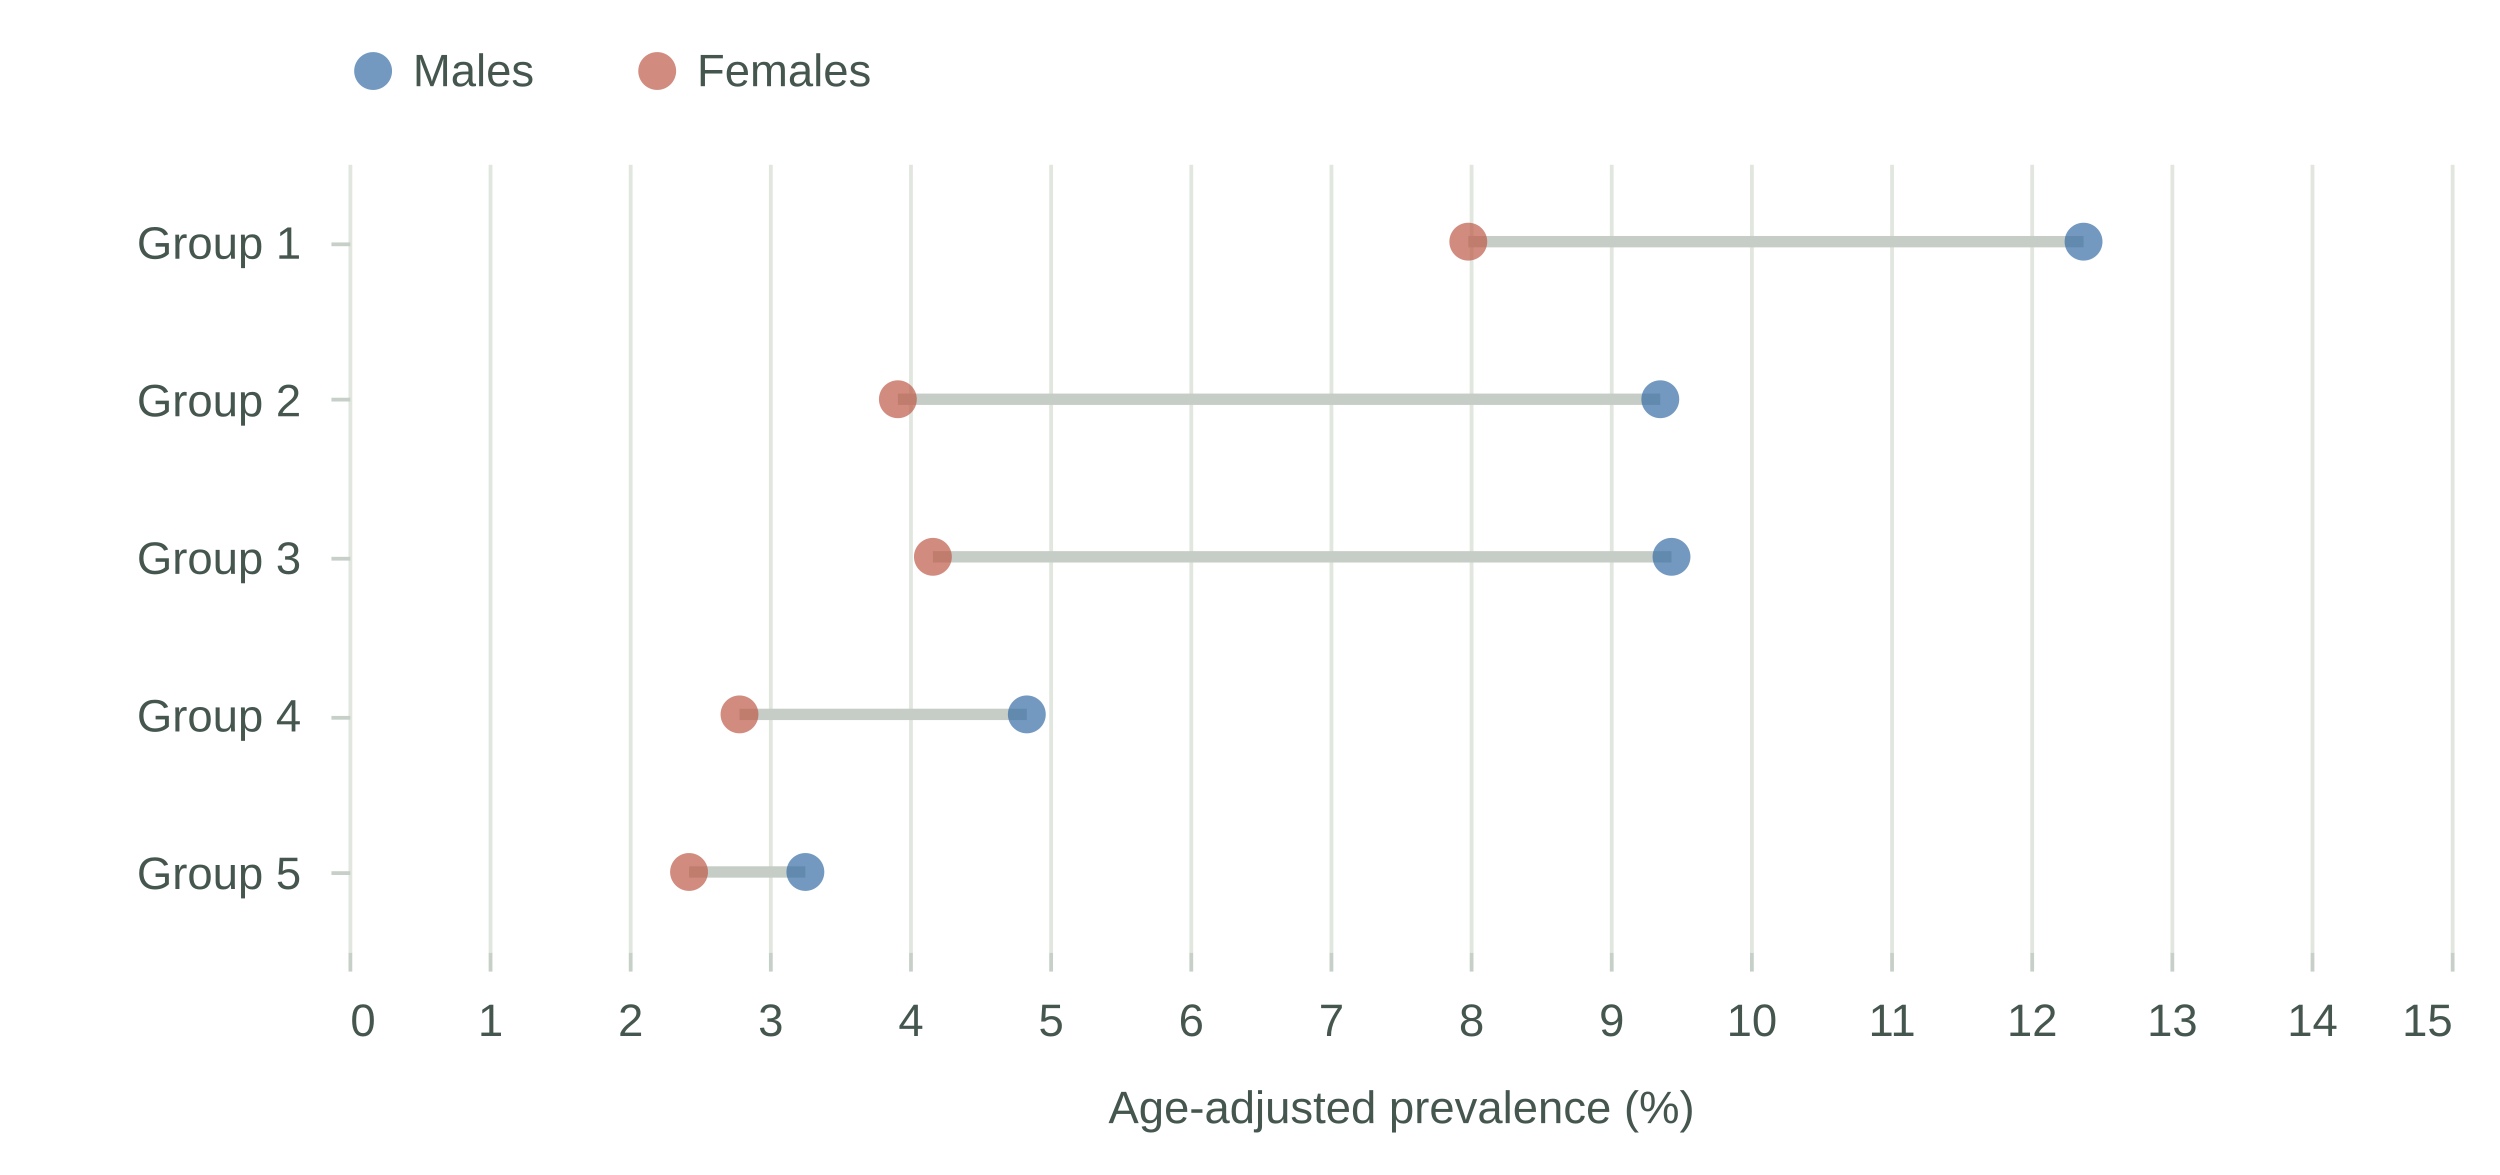
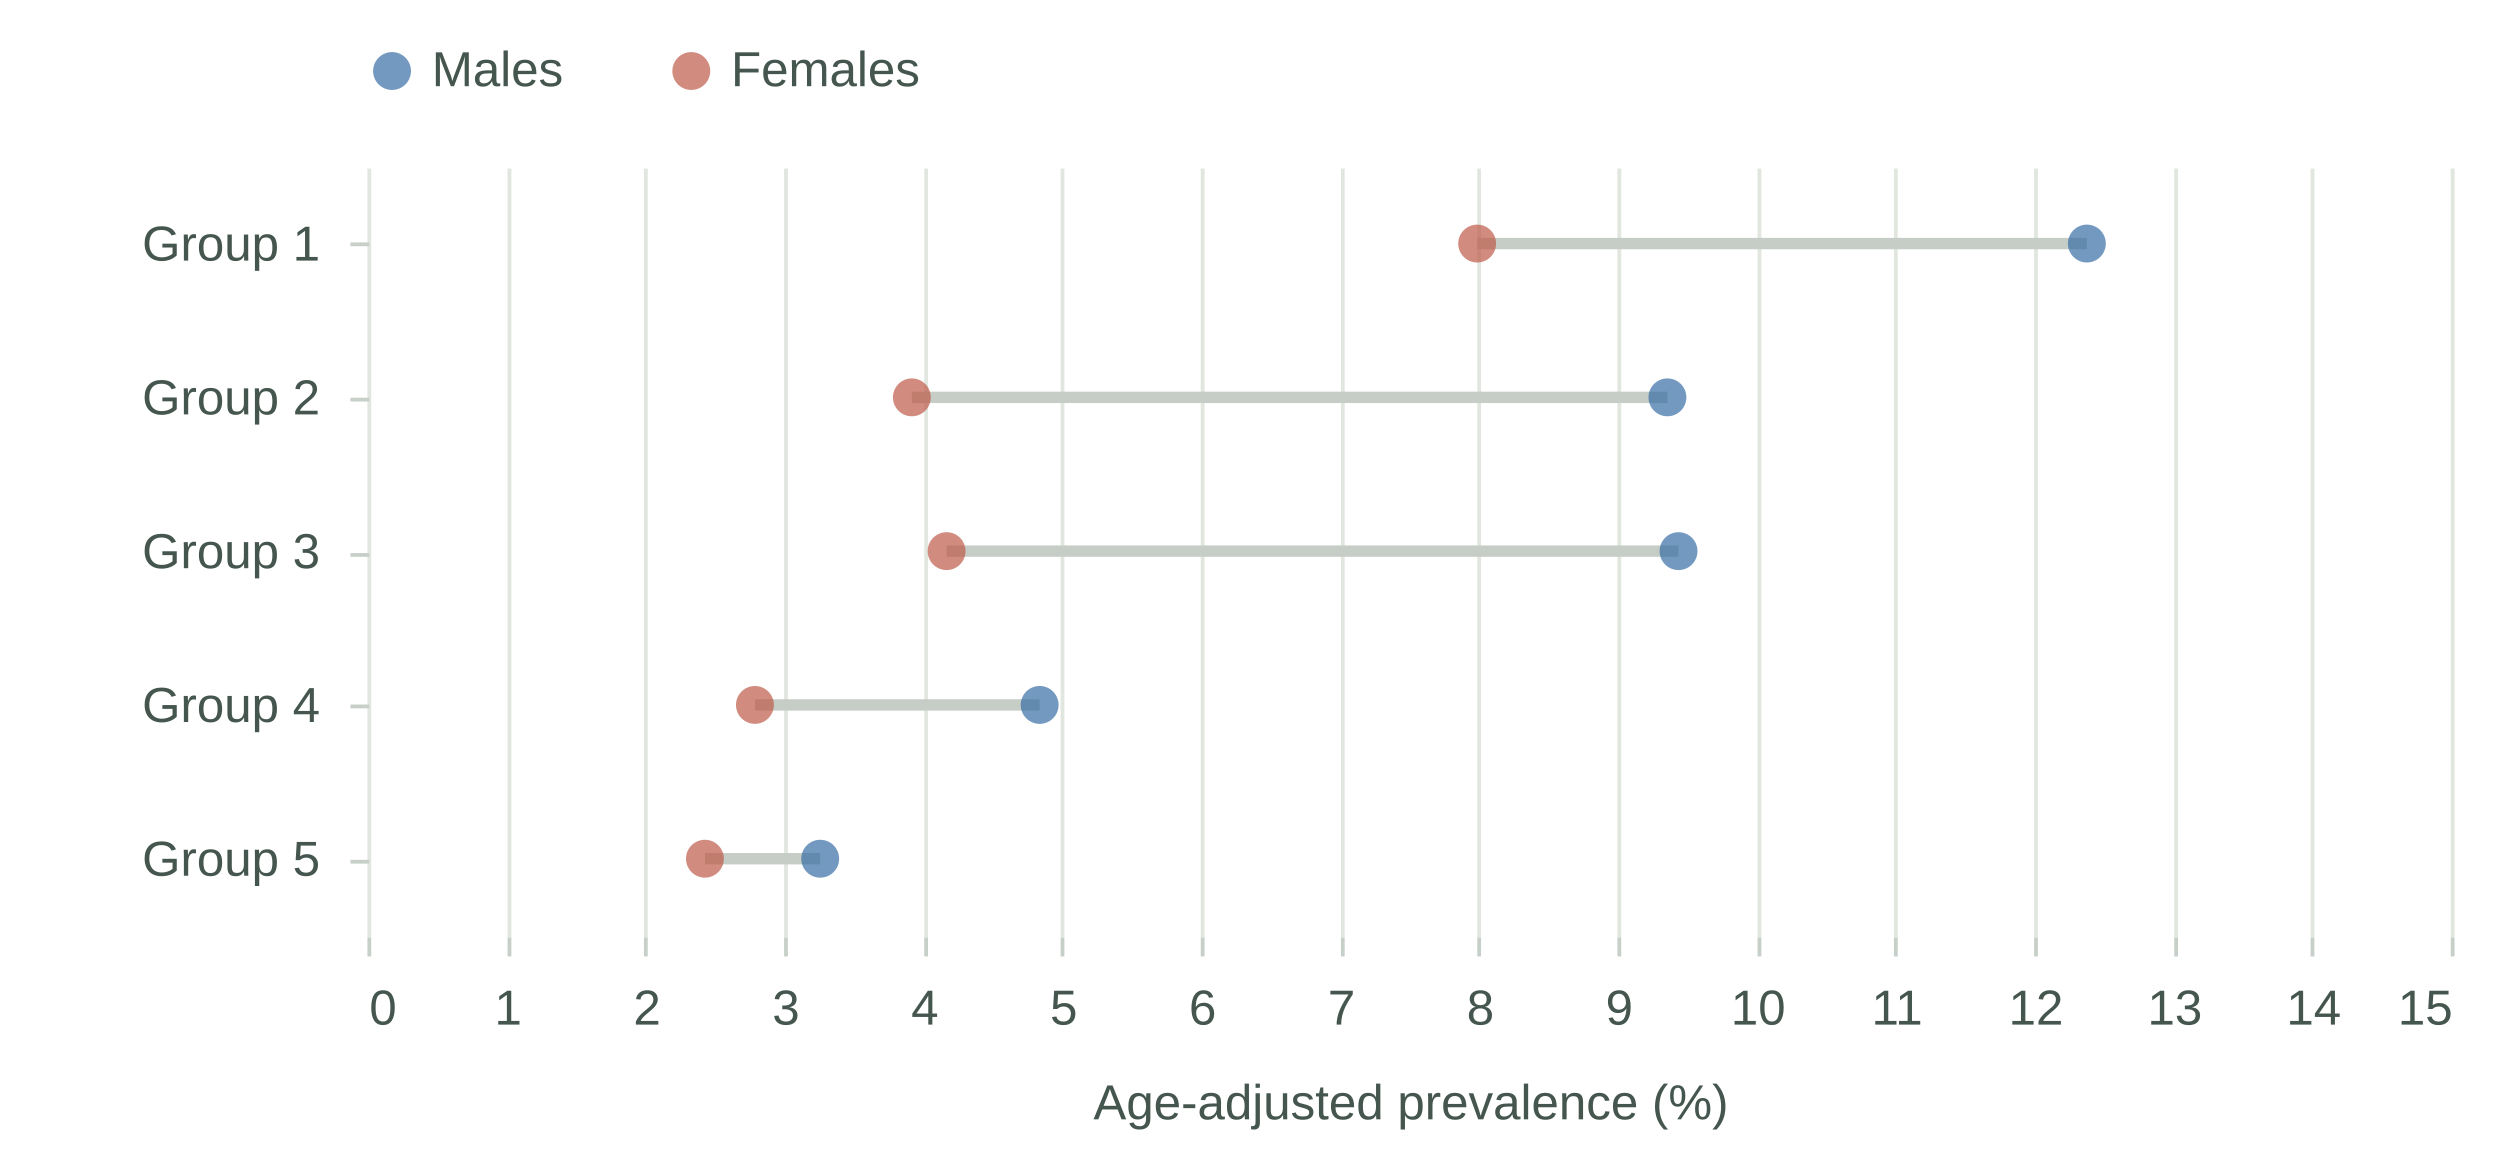
<svg xmlns="http://www.w3.org/2000/svg" version="1.1" class="marks" width="660" height="310" viewBox="0 0 660 310">
-   <g fill="none" stroke-miterlimit="10" transform="translate(92,43)">
+   <g fill="none" stroke-miterlimit="10" transform="translate(97,44)">
    <g class="mark-group role-frame root" role="graphics-object" aria-roledescription="group mark container">
      <g transform="translate(0,0)">
-         <path class="background" aria-hidden="true" d="M0,0h555v208h-555Z" />
+         <path class="background" aria-hidden="true" d="M0,0h550v203h-550Z" />
        <g>
          <g class="mark-group role-axis" aria-hidden="true">
-             <g transform="translate(0.5,208.5)">
+             <g transform="translate(0.5,203.5)">
              <path class="background" aria-hidden="true" d="M0,0h0v0h0Z" pointer-events="none" />
              <g>
                <g class="mark-rule role-axis-grid" pointer-events="none">
-                   <line transform="translate(0,0)" x2="0" y2="-208" stroke="#e1e6df" stroke-width="1" opacity="1" />
-                   <line transform="translate(37,0)" x2="0" y2="-208" stroke="#e1e6df" stroke-width="1" opacity="1" />
-                   <line transform="translate(74,0)" x2="0" y2="-208" stroke="#e1e6df" stroke-width="1" opacity="1" />
-                   <line transform="translate(111,0)" x2="0" y2="-208" stroke="#e1e6df" stroke-width="1" opacity="1" />
-                   <line transform="translate(148,0)" x2="0" y2="-208" stroke="#e1e6df" stroke-width="1" opacity="1" />
-                   <line transform="translate(185,0)" x2="0" y2="-208" stroke="#e1e6df" stroke-width="1" opacity="1" />
-                   <line transform="translate(222,0)" x2="0" y2="-208" stroke="#e1e6df" stroke-width="1" opacity="1" />
-                   <line transform="translate(259,0)" x2="0" y2="-208" stroke="#e1e6df" stroke-width="1" opacity="1" />
-                   <line transform="translate(296,0)" x2="0" y2="-208" stroke="#e1e6df" stroke-width="1" opacity="1" />
-                   <line transform="translate(333,0)" x2="0" y2="-208" stroke="#e1e6df" stroke-width="1" opacity="1" />
-                   <line transform="translate(370,0)" x2="0" y2="-208" stroke="#e1e6df" stroke-width="1" opacity="1" />
-                   <line transform="translate(407,0)" x2="0" y2="-208" stroke="#e1e6df" stroke-width="1" opacity="1" />
-                   <line transform="translate(444,0)" x2="0" y2="-208" stroke="#e1e6df" stroke-width="1" opacity="1" />
-                   <line transform="translate(481,0)" x2="0" y2="-208" stroke="#e1e6df" stroke-width="1" opacity="1" />
-                   <line transform="translate(518,0)" x2="0" y2="-208" stroke="#e1e6df" stroke-width="1" opacity="1" />
-                   <line transform="translate(555,0)" x2="0" y2="-208" stroke="#e1e6df" stroke-width="1" opacity="1" />
+                   <line transform="translate(0,0)" x2="0" y2="-203" stroke="#e1e6df" stroke-width="1" opacity="1" />
+                   <line transform="translate(37,0)" x2="0" y2="-203" stroke="#e1e6df" stroke-width="1" opacity="1" />
+                   <line transform="translate(73,0)" x2="0" y2="-203" stroke="#e1e6df" stroke-width="1" opacity="1" />
+                   <line transform="translate(110,0)" x2="0" y2="-203" stroke="#e1e6df" stroke-width="1" opacity="1" />
+                   <line transform="translate(147,0)" x2="0" y2="-203" stroke="#e1e6df" stroke-width="1" opacity="1" />
+                   <line transform="translate(183,0)" x2="0" y2="-203" stroke="#e1e6df" stroke-width="1" opacity="1" />
+                   <line transform="translate(220,0)" x2="0" y2="-203" stroke="#e1e6df" stroke-width="1" opacity="1" />
+                   <line transform="translate(257,0)" x2="0" y2="-203" stroke="#e1e6df" stroke-width="1" opacity="1" />
+                   <line transform="translate(293,0)" x2="0" y2="-203" stroke="#e1e6df" stroke-width="1" opacity="1" />
+                   <line transform="translate(330,0)" x2="0" y2="-203" stroke="#e1e6df" stroke-width="1" opacity="1" />
+                   <line transform="translate(367,0)" x2="0" y2="-203" stroke="#e1e6df" stroke-width="1" opacity="1" />
+                   <line transform="translate(403,0)" x2="0" y2="-203" stroke="#e1e6df" stroke-width="1" opacity="1" />
+                   <line transform="translate(440,0)" x2="0" y2="-203" stroke="#e1e6df" stroke-width="1" opacity="1" />
+                   <line transform="translate(477,0)" x2="0" y2="-203" stroke="#e1e6df" stroke-width="1" opacity="1" />
+                   <line transform="translate(513,0)" x2="0" y2="-203" stroke="#e1e6df" stroke-width="1" opacity="1" />
+                   <line transform="translate(550,0)" x2="0" y2="-203" stroke="#e1e6df" stroke-width="1" opacity="1" />
                </g>
              </g>
              <path class="foreground" aria-hidden="true" d="" pointer-events="none" display="none" />
            </g>
          </g>
          <g class="mark-group role-axis" role="graphics-symbol" aria-roledescription="axis" aria-label="X-axis titled 'Age-adjusted prevalence (%)' for a linear scale with values from 0 to 15">
-             <g transform="translate(0.5,208.5)">
+             <g transform="translate(0.5,203.5)">
              <path class="background" aria-hidden="true" d="M0,0h0v0h0Z" pointer-events="none" />
              <g>
                <g class="mark-rule role-axis-tick" pointer-events="none">
                  <line transform="translate(0,0)" x2="0" y2="5" stroke="#c7d0c8" stroke-width="1" opacity="1" />
                  <line transform="translate(37,0)" x2="0" y2="5" stroke="#c7d0c8" stroke-width="1" opacity="1" />
-                   <line transform="translate(74,0)" x2="0" y2="5" stroke="#c7d0c8" stroke-width="1" opacity="1" />
-                   <line transform="translate(111,0)" x2="0" y2="5" stroke="#c7d0c8" stroke-width="1" opacity="1" />
-                   <line transform="translate(148,0)" x2="0" y2="5" stroke="#c7d0c8" stroke-width="1" opacity="1" />
-                   <line transform="translate(185,0)" x2="0" y2="5" stroke="#c7d0c8" stroke-width="1" opacity="1" />
-                   <line transform="translate(222,0)" x2="0" y2="5" stroke="#c7d0c8" stroke-width="1" opacity="1" />
-                   <line transform="translate(259,0)" x2="0" y2="5" stroke="#c7d0c8" stroke-width="1" opacity="1" />
-                   <line transform="translate(296,0)" x2="0" y2="5" stroke="#c7d0c8" stroke-width="1" opacity="1" />
-                   <line transform="translate(333,0)" x2="0" y2="5" stroke="#c7d0c8" stroke-width="1" opacity="1" />
-                   <line transform="translate(370,0)" x2="0" y2="5" stroke="#c7d0c8" stroke-width="1" opacity="1" />
-                   <line transform="translate(407,0)" x2="0" y2="5" stroke="#c7d0c8" stroke-width="1" opacity="1" />
-                   <line transform="translate(444,0)" x2="0" y2="5" stroke="#c7d0c8" stroke-width="1" opacity="1" />
-                   <line transform="translate(481,0)" x2="0" y2="5" stroke="#c7d0c8" stroke-width="1" opacity="1" />
-                   <line transform="translate(518,0)" x2="0" y2="5" stroke="#c7d0c8" stroke-width="1" opacity="1" />
-                   <line transform="translate(555,0)" x2="0" y2="5" stroke="#c7d0c8" stroke-width="1" opacity="1" />
+                   <line transform="translate(73,0)" x2="0" y2="5" stroke="#c7d0c8" stroke-width="1" opacity="1" />
+                   <line transform="translate(110,0)" x2="0" y2="5" stroke="#c7d0c8" stroke-width="1" opacity="1" />
+                   <line transform="translate(147,0)" x2="0" y2="5" stroke="#c7d0c8" stroke-width="1" opacity="1" />
+                   <line transform="translate(183,0)" x2="0" y2="5" stroke="#c7d0c8" stroke-width="1" opacity="1" />
+                   <line transform="translate(220,0)" x2="0" y2="5" stroke="#c7d0c8" stroke-width="1" opacity="1" />
+                   <line transform="translate(257,0)" x2="0" y2="5" stroke="#c7d0c8" stroke-width="1" opacity="1" />
+                   <line transform="translate(293,0)" x2="0" y2="5" stroke="#c7d0c8" stroke-width="1" opacity="1" />
+                   <line transform="translate(330,0)" x2="0" y2="5" stroke="#c7d0c8" stroke-width="1" opacity="1" />
+                   <line transform="translate(367,0)" x2="0" y2="5" stroke="#c7d0c8" stroke-width="1" opacity="1" />
+                   <line transform="translate(403,0)" x2="0" y2="5" stroke="#c7d0c8" stroke-width="1" opacity="1" />
+                   <line transform="translate(440,0)" x2="0" y2="5" stroke="#c7d0c8" stroke-width="1" opacity="1" />
+                   <line transform="translate(477,0)" x2="0" y2="5" stroke="#c7d0c8" stroke-width="1" opacity="1" />
+                   <line transform="translate(513,0)" x2="0" y2="5" stroke="#c7d0c8" stroke-width="1" opacity="1" />
+                   <line transform="translate(550,0)" x2="0" y2="5" stroke="#c7d0c8" stroke-width="1" opacity="1" />
                </g>
                <g class="mark-text role-axis-label" pointer-events="none">
-                   <text text-anchor="start" transform="translate(0,22)" font-family="Arial" font-size="12px" fill="#45564e" opacity="1">0</text>
-                   <text text-anchor="middle" transform="translate(37,22)" font-family="Arial" font-size="12px" fill="#45564e" opacity="1">1</text>
-                   <text text-anchor="middle" transform="translate(74,22)" font-family="Arial" font-size="12px" fill="#45564e" opacity="1">2</text>
-                   <text text-anchor="middle" transform="translate(111,22)" font-family="Arial" font-size="12px" fill="#45564e" opacity="1">3</text>
-                   <text text-anchor="middle" transform="translate(148,22)" font-family="Arial" font-size="12px" fill="#45564e" opacity="1">4</text>
-                   <text text-anchor="middle" transform="translate(185,22)" font-family="Arial" font-size="12px" fill="#45564e" opacity="1">5</text>
-                   <text text-anchor="middle" transform="translate(222,22)" font-family="Arial" font-size="12px" fill="#45564e" opacity="1">6</text>
-                   <text text-anchor="middle" transform="translate(259,22)" font-family="Arial" font-size="12px" fill="#45564e" opacity="1">7</text>
-                   <text text-anchor="middle" transform="translate(296,22)" font-family="Arial" font-size="12px" fill="#45564e" opacity="1">8</text>
-                   <text text-anchor="middle" transform="translate(333,22)" font-family="Arial" font-size="12px" fill="#45564e" opacity="1">9</text>
-                   <text text-anchor="middle" transform="translate(370,22)" font-family="Arial" font-size="12px" fill="#45564e" opacity="1">10</text>
-                   <text text-anchor="middle" transform="translate(407,22)" font-family="Arial" font-size="12px" fill="#45564e" opacity="1">11</text>
-                   <text text-anchor="middle" transform="translate(444,22)" font-family="Arial" font-size="12px" fill="#45564e" opacity="1">12</text>
-                   <text text-anchor="middle" transform="translate(481,22)" font-family="Arial" font-size="12px" fill="#45564e" opacity="1">13</text>
-                   <text text-anchor="middle" transform="translate(518,22)" font-family="Arial" font-size="12px" fill="#45564e" opacity="1">14</text>
-                   <text text-anchor="end" transform="translate(555,22)" font-family="Arial" font-size="12px" fill="#45564e" opacity="1">15</text>
+                   <text text-anchor="start" transform="translate(0,23)" font-family="Arial" font-size="13px" fill="#45564e" opacity="1">0</text>
+                   <text text-anchor="middle" transform="translate(36.66667,23)" font-family="Arial" font-size="13px" fill="#45564e" opacity="1">1</text>
+                   <text text-anchor="middle" transform="translate(73.33333,23)" font-family="Arial" font-size="13px" fill="#45564e" opacity="1">2</text>
+                   <text text-anchor="middle" transform="translate(110,23)" font-family="Arial" font-size="13px" fill="#45564e" opacity="1">3</text>
+                   <text text-anchor="middle" transform="translate(146.6667,23)" font-family="Arial" font-size="13px" fill="#45564e" opacity="1">4</text>
+                   <text text-anchor="middle" transform="translate(183.3333,23)" font-family="Arial" font-size="13px" fill="#45564e" opacity="1">5</text>
+                   <text text-anchor="middle" transform="translate(220,23)" font-family="Arial" font-size="13px" fill="#45564e" opacity="1">6</text>
+                   <text text-anchor="middle" transform="translate(256.6667,23)" font-family="Arial" font-size="13px" fill="#45564e" opacity="1">7</text>
+                   <text text-anchor="middle" transform="translate(293.3333,23)" font-family="Arial" font-size="13px" fill="#45564e" opacity="1">8</text>
+                   <text text-anchor="middle" transform="translate(330,23)" font-family="Arial" font-size="13px" fill="#45564e" opacity="1">9</text>
+                   <text text-anchor="middle" transform="translate(366.6667,23)" font-family="Arial" font-size="13px" fill="#45564e" opacity="1">10</text>
+                   <text text-anchor="middle" transform="translate(403.3333,23)" font-family="Arial" font-size="13px" fill="#45564e" opacity="1">11</text>
+                   <text text-anchor="middle" transform="translate(440,23)" font-family="Arial" font-size="13px" fill="#45564e" opacity="1">12</text>
+                   <text text-anchor="middle" transform="translate(476.6667,23)" font-family="Arial" font-size="13px" fill="#45564e" opacity="1">13</text>
+                   <text text-anchor="middle" transform="translate(513.3333,23)" font-family="Arial" font-size="13px" fill="#45564e" opacity="1">14</text>
+                   <text text-anchor="end" transform="translate(550,23)" font-family="Arial" font-size="13px" fill="#45564e" opacity="1">15</text>
                </g>
                <g class="mark-text role-axis-title" pointer-events="none">
-                   <text text-anchor="middle" transform="translate(277.5,45)" font-family="Arial" font-size="12px" font-weight="normal" fill="#45564e" opacity="1">Age-adjusted prevalence (%)</text>
+                   <text text-anchor="middle" transform="translate(275,48)" font-family="Arial" font-size="13px" font-weight="normal" fill="#45564e" opacity="1">Age-adjusted prevalence (%)</text>
                </g>
              </g>
              <path class="foreground" aria-hidden="true" d="" pointer-events="none" display="none" />
            </g>
          </g>
          <g class="mark-group role-axis" role="graphics-symbol" aria-roledescription="axis" aria-label="Y-axis for a discrete scale with 5 values: Group 1, Group 2, Group 3, Group 4, Group 5">
            <g transform="translate(0.5,0.5)">
              <path class="background" aria-hidden="true" d="M0,0h0v0h0Z" pointer-events="none" />
              <g>
                <g class="mark-rule role-axis-tick" pointer-events="none">
-                   <line transform="translate(0,21)" x2="-5" y2="0" stroke="#c7d0c8" stroke-width="1" opacity="1" />
-                   <line transform="translate(0,62)" x2="-5" y2="0" stroke="#c7d0c8" stroke-width="1" opacity="1" />
-                   <line transform="translate(0,104)" x2="-5" y2="0" stroke="#c7d0c8" stroke-width="1" opacity="1" />
-                   <line transform="translate(0,146)" x2="-5" y2="0" stroke="#c7d0c8" stroke-width="1" opacity="1" />
-                   <line transform="translate(0,187)" x2="-5" y2="0" stroke="#c7d0c8" stroke-width="1" opacity="1" />
+                   <line transform="translate(0,20)" x2="-5" y2="0" stroke="#c7d0c8" stroke-width="1" opacity="1" />
+                   <line transform="translate(0,61)" x2="-5" y2="0" stroke="#c7d0c8" stroke-width="1" opacity="1" />
+                   <line transform="translate(0,102)" x2="-5" y2="0" stroke="#c7d0c8" stroke-width="1" opacity="1" />
+                   <line transform="translate(0,142)" x2="-5" y2="0" stroke="#c7d0c8" stroke-width="1" opacity="1" />
+                   <line transform="translate(0,183)" x2="-5" y2="0" stroke="#c7d0c8" stroke-width="1" opacity="1" />
                </g>
                <g class="mark-text role-axis-label" pointer-events="none">
-                   <text text-anchor="end" transform="translate(-13,24.8)" font-family="Arial" font-size="12px" fill="#45564e" opacity="1">Group 1</text>
-                   <text text-anchor="end" transform="translate(-13,66.4)" font-family="Arial" font-size="12px" fill="#45564e" opacity="1">Group 2</text>
-                   <text text-anchor="end" transform="translate(-13,108)" font-family="Arial" font-size="12px" fill="#45564e" opacity="1">Group 3</text>
-                   <text text-anchor="end" transform="translate(-13,149.6)" font-family="Arial" font-size="12px" fill="#45564e" opacity="1">Group 4</text>
-                   <text text-anchor="end" transform="translate(-13,191.2)" font-family="Arial" font-size="12px" fill="#45564e" opacity="1">Group 5</text>
+                   <text text-anchor="end" transform="translate(-13,24.3)" font-family="Arial" font-size="13px" fill="#45564e" opacity="1">Group 1</text>
+                   <text text-anchor="end" transform="translate(-13,64.9)" font-family="Arial" font-size="13px" fill="#45564e" opacity="1">Group 2</text>
+                   <text text-anchor="end" transform="translate(-13,105.5)" font-family="Arial" font-size="13px" fill="#45564e" opacity="1">Group 3</text>
+                   <text text-anchor="end" transform="translate(-13,146.1)" font-family="Arial" font-size="13px" fill="#45564e" opacity="1">Group 4</text>
+                   <text text-anchor="end" transform="translate(-13,186.7)" font-family="Arial" font-size="13px" fill="#45564e" opacity="1">Group 5</text>
                </g>
              </g>
              <path class="foreground" aria-hidden="true" d="" pointer-events="none" display="none" />
            </g>
          </g>
          <g class="mark-group role-scope layer_0_pathgroup" role="graphics-object" aria-roledescription="group mark container">
            <g transform="translate(0,0)">
-               <path class="background" aria-hidden="true" d="M0,0h555v208h-555Z" />
-               <g>
-                 <g class="mark-line role-mark layer_0_marks" role="graphics-object" aria-roledescription="line mark container">
-                   <path aria-label="Age-adjusted prevalence (%): 12.38; short_group: Group 1; prevalence_pct: 12.38; group: Group 1 (most disadvantaged)" role="graphics-symbol" aria-roledescription="line mark" d="M458.06,20.8L295.63,20.8" stroke="#c6cdc6" stroke-width="3" />
-                 </g>
-               </g>
-               <path class="foreground" aria-hidden="true" d="" display="none" />
-             </g>
-             <g transform="translate(0,0)">
-               <path class="background" aria-hidden="true" d="M0,0h555v208h-555Z" />
-               <g>
-                 <g class="mark-line role-mark layer_0_marks" role="graphics-object" aria-roledescription="line mark container">
-                   <path aria-label="Age-adjusted prevalence (%): 3.92; short_group: Group 2; prevalence_pct: 3.92; group: Group 2" role="graphics-symbol" aria-roledescription="line mark" d="M145.04,62.4L346.32,62.4" stroke="#c6cdc6" stroke-width="3" />
-                 </g>
-               </g>
-               <path class="foreground" aria-hidden="true" d="" display="none" />
-             </g>
-             <g transform="translate(0,0)">
-               <path class="background" aria-hidden="true" d="M0,0h555v208h-555Z" />
-               <g>
-                 <g class="mark-line role-mark layer_0_marks" role="graphics-object" aria-roledescription="line mark container">
-                   <path aria-label="Age-adjusted prevalence (%): 4.17; short_group: Group 3; prevalence_pct: 4.17; group: Group 3" role="graphics-symbol" aria-roledescription="line mark" d="M154.29,104L349.28,104" stroke="#c6cdc6" stroke-width="3" />
-                 </g>
-               </g>
-               <path class="foreground" aria-hidden="true" d="" display="none" />
-             </g>
-             <g transform="translate(0,0)">
-               <path class="background" aria-hidden="true" d="M0,0h555v208h-555Z" />
-               <g>
-                 <g class="mark-line role-mark layer_0_marks" role="graphics-object" aria-roledescription="line mark container">
-                   <path aria-label="Age-adjusted prevalence (%): 2.79; short_group: Group 4; prevalence_pct: 2.79; group: Group 4" role="graphics-symbol" aria-roledescription="line mark" d="M103.23,145.6L179.08,145.6" stroke="#c6cdc6" stroke-width="3" />
-                 </g>
-               </g>
-               <path class="foreground" aria-hidden="true" d="" display="none" />
-             </g>
-             <g transform="translate(0,0)">
-               <path class="background" aria-hidden="true" d="M0,0h555v208h-555Z" />
-               <g>
-                 <g class="mark-line role-mark layer_0_marks" role="graphics-object" aria-roledescription="line mark container">
-                   <path aria-label="Age-adjusted prevalence (%): 2.43; short_group: Group 5; prevalence_pct: 2.43; group: Group 5 (least disadvantaged)" role="graphics-symbol" aria-roledescription="line mark" d="M89.91,187.2L120.62,187.2" stroke="#c6cdc6" stroke-width="3" />
+               <path class="background" aria-hidden="true" d="M0,0h550v203h-550Z" />
+               <g>
+                 <g class="mark-line role-mark layer_0_marks" role="graphics-object" aria-roledescription="line mark container">
+                   <path aria-label="Age-adjusted prevalence (%): 12.38; short_group: Group 1; prevalence_pct: 12.38; group: Group 1 (most disadvantaged)" role="graphics-symbol" aria-roledescription="line mark" d="M453.933,20.3L292.967,20.3" stroke="#c6cdc6" stroke-width="3" />
+                 </g>
+               </g>
+               <path class="foreground" aria-hidden="true" d="" display="none" />
+             </g>
+             <g transform="translate(0,0)">
+               <path class="background" aria-hidden="true" d="M0,0h550v203h-550Z" />
+               <g>
+                 <g class="mark-line role-mark layer_0_marks" role="graphics-object" aria-roledescription="line mark container">
+                   <path aria-label="Age-adjusted prevalence (%): 3.92; short_group: Group 2; prevalence_pct: 3.92; group: Group 2" role="graphics-symbol" aria-roledescription="line mark" d="M143.733,60.9L343.2,60.9" stroke="#c6cdc6" stroke-width="3" />
+                 </g>
+               </g>
+               <path class="foreground" aria-hidden="true" d="" display="none" />
+             </g>
+             <g transform="translate(0,0)">
+               <path class="background" aria-hidden="true" d="M0,0h550v203h-550Z" />
+               <g>
+                 <g class="mark-line role-mark layer_0_marks" role="graphics-object" aria-roledescription="line mark container">
+                   <path aria-label="Age-adjusted prevalence (%): 4.17; short_group: Group 3; prevalence_pct: 4.17; group: Group 3" role="graphics-symbol" aria-roledescription="line mark" d="M152.9,101.5L346.133,101.5" stroke="#c6cdc6" stroke-width="3" />
+                 </g>
+               </g>
+               <path class="foreground" aria-hidden="true" d="" display="none" />
+             </g>
+             <g transform="translate(0,0)">
+               <path class="background" aria-hidden="true" d="M0,0h550v203h-550Z" />
+               <g>
+                 <g class="mark-line role-mark layer_0_marks" role="graphics-object" aria-roledescription="line mark container">
+                   <path aria-label="Age-adjusted prevalence (%): 2.79; short_group: Group 4; prevalence_pct: 2.79; group: Group 4" role="graphics-symbol" aria-roledescription="line mark" d="M102.3,142.1L177.467,142.1" stroke="#c6cdc6" stroke-width="3" />
+                 </g>
+               </g>
+               <path class="foreground" aria-hidden="true" d="" display="none" />
+             </g>
+             <g transform="translate(0,0)">
+               <path class="background" aria-hidden="true" d="M0,0h550v203h-550Z" />
+               <g>
+                 <g class="mark-line role-mark layer_0_marks" role="graphics-object" aria-roledescription="line mark container">
+                   <path aria-label="Age-adjusted prevalence (%): 2.43; short_group: Group 5; prevalence_pct: 2.43; group: Group 5 (least disadvantaged)" role="graphics-symbol" aria-roledescription="line mark" d="M89.1,182.7L119.533,182.7" stroke="#c6cdc6" stroke-width="3" />
                </g>
              </g>
              <path class="foreground" aria-hidden="true" d="" display="none" />
            </g>
          </g>
          <g class="mark-symbol role-mark layer_1_marks" role="graphics-object" aria-roledescription="symbol mark container">
-             <path aria-label="Age-adjusted prevalence (%): 12.38; short_group: Group 1; sex: Males; Socioeconomic area: Group 1 (most disadvantaged); Sex: Males; Reliability note: ; 95% interval: low: 7.9; 95% interval: high: 16.8" role="graphics-symbol" aria-roledescription="point" transform="translate(458.06,20.8)" d="M5,0A5,5,0,1,1,-5,0A5,5,0,1,1,5,0" fill="#376da5" stroke-width="2" opacity="0.7" />
-             <path aria-label="Age-adjusted prevalence (%): 7.99; short_group: Group 1; sex: Females; Socioeconomic area: Group 1 (most disadvantaged); Sex: Females; Reliability note: ; 95% interval: low: 4.7; 95% interval: high: 11.3" role="graphics-symbol" aria-roledescription="point" transform="translate(295.63,20.8)" d="M5,0A5,5,0,1,1,-5,0A5,5,0,1,1,5,0" fill="#bd5b49" stroke-width="2" opacity="0.7" />
-             <path aria-label="Age-adjusted prevalence (%): 9.36; short_group: Group 2; sex: Males; Socioeconomic area: Group 2; Sex: Males; Reliability note: ; 95% interval: low: 5.4; 95% interval: high: 13.3" role="graphics-symbol" aria-roledescription="point" transform="translate(346.32,62.4)" d="M5,0A5,5,0,1,1,-5,0A5,5,0,1,1,5,0" fill="#376da5" stroke-width="2" opacity="0.7" />
-             <path aria-label="Age-adjusted prevalence (%): 3.92; short_group: Group 2; sex: Females; Socioeconomic area: Group 2; Sex: Females; Reliability note: Use with caution; 95% interval: low: 1.6; 95% interval: high: 6.2" role="graphics-symbol" aria-roledescription="point" transform="translate(145.04,62.4)" d="M5,0A5,5,0,1,1,-5,0A5,5,0,1,1,5,0" fill="#bd5b49" stroke-width="2" opacity="0.7" />
-             <path aria-label="Age-adjusted prevalence (%): 9.44; short_group: Group 3; sex: Males; Socioeconomic area: Group 3; Sex: Males; Reliability note: ; 95% interval: low: 5.9; 95% interval: high: 13.0" role="graphics-symbol" aria-roledescription="point" transform="translate(349.28,104)" d="M5,0A5,5,0,1,1,-5,0A5,5,0,1,1,5,0" fill="#376da5" stroke-width="2" opacity="0.7" />
-             <path aria-label="Age-adjusted prevalence (%): 4.17; short_group: Group 3; sex: Females; Socioeconomic area: Group 3; Sex: Females; Reliability note: Use with caution; 95% interval: low: 2.2; 95% interval: high: 6.2" role="graphics-symbol" aria-roledescription="point" transform="translate(154.29,104)" d="M5,0A5,5,0,1,1,-5,0A5,5,0,1,1,5,0" fill="#bd5b49" stroke-width="2" opacity="0.7" />
-             <path aria-label="Age-adjusted prevalence (%): 4.84; short_group: Group 4; sex: Males; Socioeconomic area: Group 4; Sex: Males; Reliability note: ; 95% interval: low: 2.9; 95% interval: high: 6.7" role="graphics-symbol" aria-roledescription="point" transform="translate(179.08,145.6)" d="M5,0A5,5,0,1,1,-5,0A5,5,0,1,1,5,0" fill="#376da5" stroke-width="2" opacity="0.7" />
-             <path aria-label="Age-adjusted prevalence (%): 2.79; short_group: Group 4; sex: Females; Socioeconomic area: Group 4; Sex: Females; Reliability note: Use with caution; 95% interval: low: 1.3; 95% interval: high: 4.3" role="graphics-symbol" aria-roledescription="point" transform="translate(103.23,145.6)" d="M5,0A5,5,0,1,1,-5,0A5,5,0,1,1,5,0" fill="#bd5b49" stroke-width="2" opacity="0.7" />
-             <path aria-label="Age-adjusted prevalence (%): 3.26; short_group: Group 5; sex: Males; Socioeconomic area: Group 5 (least disadvantaged); Sex: Males; Reliability note: Use with caution; 95% interval: low: 1.9; 95% interval: high: 4.7" role="graphics-symbol" aria-roledescription="point" transform="translate(120.62,187.2)" d="M5,0A5,5,0,1,1,-5,0A5,5,0,1,1,5,0" fill="#376da5" stroke-width="2" opacity="0.7" />
-             <path aria-label="Age-adjusted prevalence (%): 2.43; short_group: Group 5; sex: Females; Socioeconomic area: Group 5 (least disadvantaged); Sex: Females; Reliability note: Use with caution; 95% interval: low: 0.9; 95% interval: high: 4.0" role="graphics-symbol" aria-roledescription="point" transform="translate(89.91,187.2)" d="M5,0A5,5,0,1,1,-5,0A5,5,0,1,1,5,0" fill="#bd5b49" stroke-width="2" opacity="0.7" />
+             <path aria-label="Age-adjusted prevalence (%): 12.38; short_group: Group 1; sex: Males; Socioeconomic area: Group 1 (most disadvantaged); Sex: Males; Reliability note: ; 95% interval: low: 7.9; 95% interval: high: 16.8" role="graphics-symbol" aria-roledescription="point" transform="translate(453.9333,20.3)" d="M5,0A5,5,0,1,1,-5,0A5,5,0,1,1,5,0" fill="#376da5" stroke-width="2" opacity="0.7" />
+             <path aria-label="Age-adjusted prevalence (%): 7.99; short_group: Group 1; sex: Females; Socioeconomic area: Group 1 (most disadvantaged); Sex: Females; Reliability note: ; 95% interval: low: 4.7; 95% interval: high: 11.3" role="graphics-symbol" aria-roledescription="point" transform="translate(292.9667,20.3)" d="M5,0A5,5,0,1,1,-5,0A5,5,0,1,1,5,0" fill="#bd5b49" stroke-width="2" opacity="0.7" />
+             <path aria-label="Age-adjusted prevalence (%): 9.36; short_group: Group 2; sex: Males; Socioeconomic area: Group 2; Sex: Males; Reliability note: ; 95% interval: low: 5.4; 95% interval: high: 13.3" role="graphics-symbol" aria-roledescription="point" transform="translate(343.2,60.9)" d="M5,0A5,5,0,1,1,-5,0A5,5,0,1,1,5,0" fill="#376da5" stroke-width="2" opacity="0.7" />
+             <path aria-label="Age-adjusted prevalence (%): 3.92; short_group: Group 2; sex: Females; Socioeconomic area: Group 2; Sex: Females; Reliability note: Use with caution; 95% interval: low: 1.6; 95% interval: high: 6.2" role="graphics-symbol" aria-roledescription="point" transform="translate(143.7333,60.9)" d="M5,0A5,5,0,1,1,-5,0A5,5,0,1,1,5,0" fill="#bd5b49" stroke-width="2" opacity="0.7" />
+             <path aria-label="Age-adjusted prevalence (%): 9.44; short_group: Group 3; sex: Males; Socioeconomic area: Group 3; Sex: Males; Reliability note: ; 95% interval: low: 5.9; 95% interval: high: 13.0" role="graphics-symbol" aria-roledescription="point" transform="translate(346.1333,101.5)" d="M5,0A5,5,0,1,1,-5,0A5,5,0,1,1,5,0" fill="#376da5" stroke-width="2" opacity="0.7" />
+             <path aria-label="Age-adjusted prevalence (%): 4.17; short_group: Group 3; sex: Females; Socioeconomic area: Group 3; Sex: Females; Reliability note: Use with caution; 95% interval: low: 2.2; 95% interval: high: 6.2" role="graphics-symbol" aria-roledescription="point" transform="translate(152.9,101.5)" d="M5,0A5,5,0,1,1,-5,0A5,5,0,1,1,5,0" fill="#bd5b49" stroke-width="2" opacity="0.7" />
+             <path aria-label="Age-adjusted prevalence (%): 4.84; short_group: Group 4; sex: Males; Socioeconomic area: Group 4; Sex: Males; Reliability note: ; 95% interval: low: 2.9; 95% interval: high: 6.7" role="graphics-symbol" aria-roledescription="point" transform="translate(177.4667,142.1)" d="M5,0A5,5,0,1,1,-5,0A5,5,0,1,1,5,0" fill="#376da5" stroke-width="2" opacity="0.7" />
+             <path aria-label="Age-adjusted prevalence (%): 2.79; short_group: Group 4; sex: Females; Socioeconomic area: Group 4; Sex: Females; Reliability note: Use with caution; 95% interval: low: 1.3; 95% interval: high: 4.3" role="graphics-symbol" aria-roledescription="point" transform="translate(102.3,142.1)" d="M5,0A5,5,0,1,1,-5,0A5,5,0,1,1,5,0" fill="#bd5b49" stroke-width="2" opacity="0.7" />
+             <path aria-label="Age-adjusted prevalence (%): 3.26; short_group: Group 5; sex: Males; Socioeconomic area: Group 5 (least disadvantaged); Sex: Males; Reliability note: Use with caution; 95% interval: low: 1.9; 95% interval: high: 4.7" role="graphics-symbol" aria-roledescription="point" transform="translate(119.5333,182.7)" d="M5,0A5,5,0,1,1,-5,0A5,5,0,1,1,5,0" fill="#376da5" stroke-width="2" opacity="0.7" />
+             <path aria-label="Age-adjusted prevalence (%): 2.43; short_group: Group 5; sex: Females; Socioeconomic area: Group 5 (least disadvantaged); Sex: Females; Reliability note: Use with caution; 95% interval: low: 0.9; 95% interval: high: 4.0" role="graphics-symbol" aria-roledescription="point" transform="translate(89.1,182.7)" d="M5,0A5,5,0,1,1,-5,0A5,5,0,1,1,5,0" fill="#bd5b49" stroke-width="2" opacity="0.7" />
          </g>
          <g class="mark-group role-legend" role="graphics-symbol" aria-roledescription="legend" aria-label="Symbol legend for fill color with 2 values: Males, Females">
-             <g transform="translate(0,-31)">
-               <path class="background" aria-hidden="true" d="M0,0h159v13h-159Z" pointer-events="none" />
+             <g transform="translate(0,-32)">
+               <path class="background" aria-hidden="true" d="M0,0h168v14h-168Z" pointer-events="none" />
              <g>
                <g class="mark-group role-legend-entry">
                  <g transform="translate(0,0)">
                    <path class="background" aria-hidden="true" d="M0,0h0v0h0Z" pointer-events="none" />
                    <g>
                      <g class="mark-group role-scope" role="graphics-object" aria-roledescription="group mark container">
                        <g transform="translate(0,0.25)">
-                           <path class="background" aria-hidden="true" d="M0,0h65v12.5h-65Z" pointer-events="none" opacity="1" />
+                           <path class="background" aria-hidden="true" d="M0,0h69v13.5h-69Z" pointer-events="none" opacity="1" />
                          <g>
                            <g class="mark-symbol role-legend-symbol" pointer-events="none">
                              <path transform="translate(6.5,6.5)" d="M5,0A5,5,0,1,1,-5,0A5,5,0,1,1,5,0" fill="#376da5" stroke-width="3" opacity="0.7" />
                            </g>
                            <g class="mark-text role-legend-label" pointer-events="none">
-                               <text text-anchor="start" transform="translate(17,10.5)" font-family="Arial" font-size="12px" fill="#45564e" opacity="1">Males</text>
+                               <text text-anchor="start" transform="translate(17,10.5)" font-family="Arial" font-size="13px" fill="#45564e" opacity="1">Males</text>
                            </g>
                          </g>
                          <path class="foreground" aria-hidden="true" d="" pointer-events="none" display="none" />
                        </g>
-                         <g transform="translate(75,0.25)">
-                           <path class="background" aria-hidden="true" d="M0,0h84v12.5h-84Z" pointer-events="none" opacity="1" />
+                         <g transform="translate(79,0.25)">
+                           <path class="background" aria-hidden="true" d="M0,0h89v13.5h-89Z" pointer-events="none" opacity="1" />
                          <g>
                            <g class="mark-symbol role-legend-symbol" pointer-events="none">
                              <path transform="translate(6.5,6.5)" d="M5,0A5,5,0,1,1,-5,0A5,5,0,1,1,5,0" fill="#bd5b49" stroke-width="3" opacity="0.7" />
                            </g>
                            <g class="mark-text role-legend-label" pointer-events="none">
-                               <text text-anchor="start" transform="translate(17,10.5)" font-family="Arial" font-size="12px" fill="#45564e" opacity="1">Females</text>
+                               <text text-anchor="start" transform="translate(17,10.5)" font-family="Arial" font-size="13px" fill="#45564e" opacity="1">Females</text>
                            </g>
                          </g>
                          <path class="foreground" aria-hidden="true" d="" pointer-events="none" display="none" />
                        </g>
                      </g>
                    </g>
                    <path class="foreground" aria-hidden="true" d="" pointer-events="none" display="none" />
                  </g>
                </g>
              </g>
              <path class="foreground" aria-hidden="true" d="" pointer-events="none" display="none" />
            </g>
          </g>
        </g>
        <path class="foreground" aria-hidden="true" d="" display="none" />
      </g>
    </g>
  </g>
</svg>
